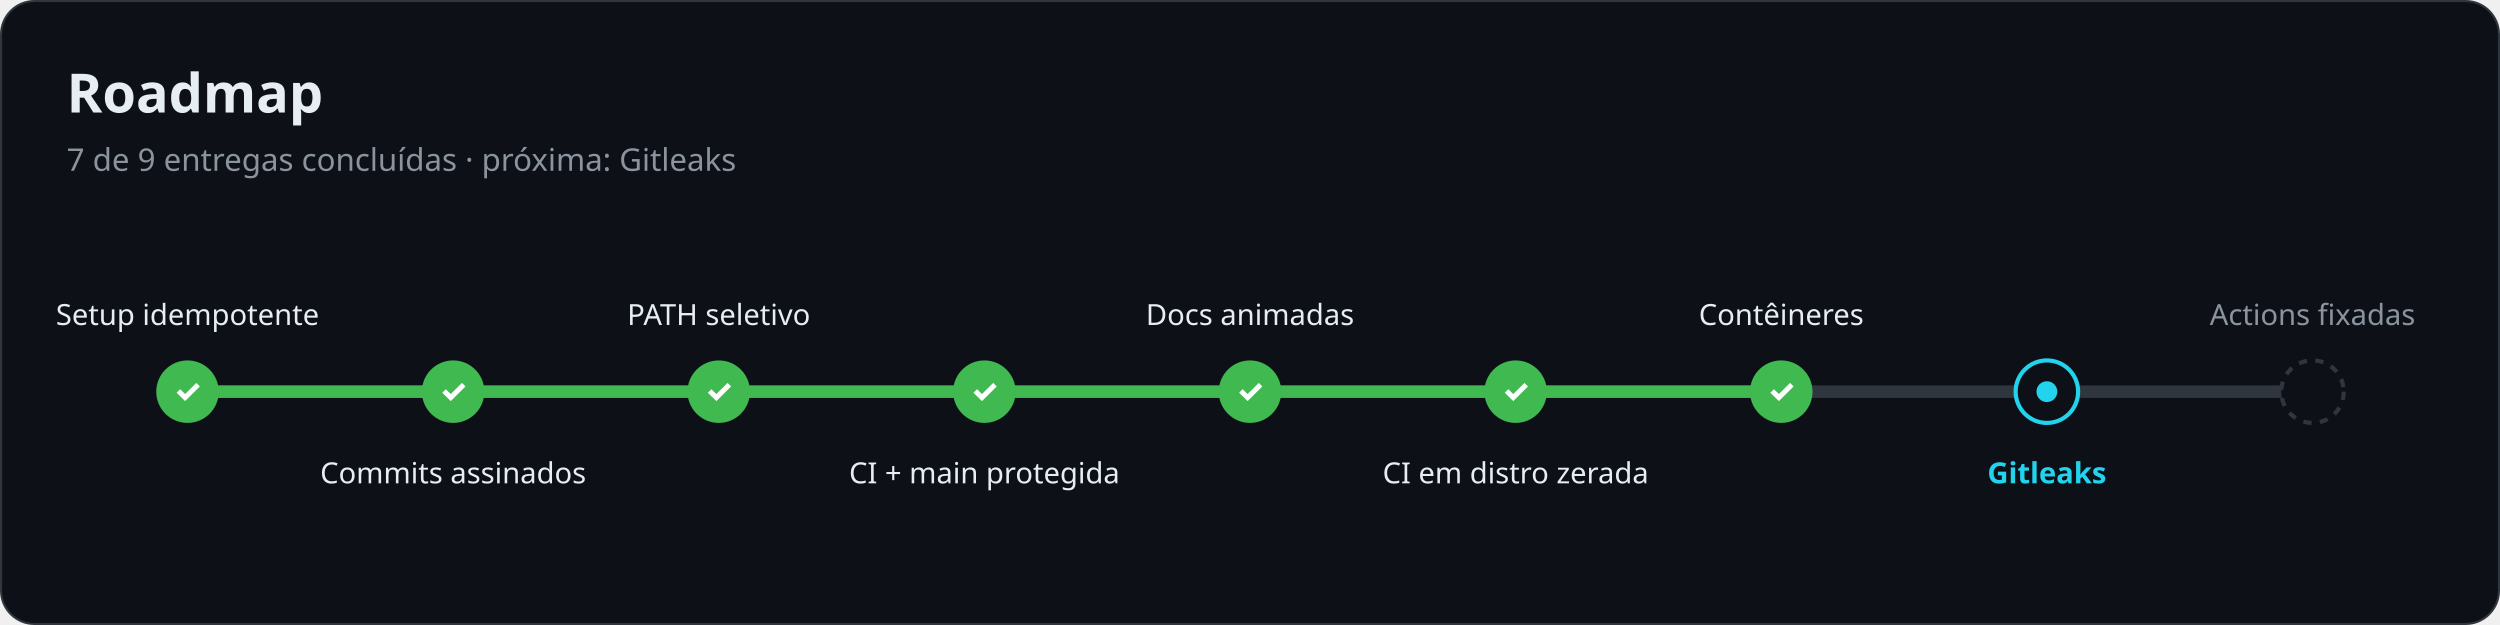
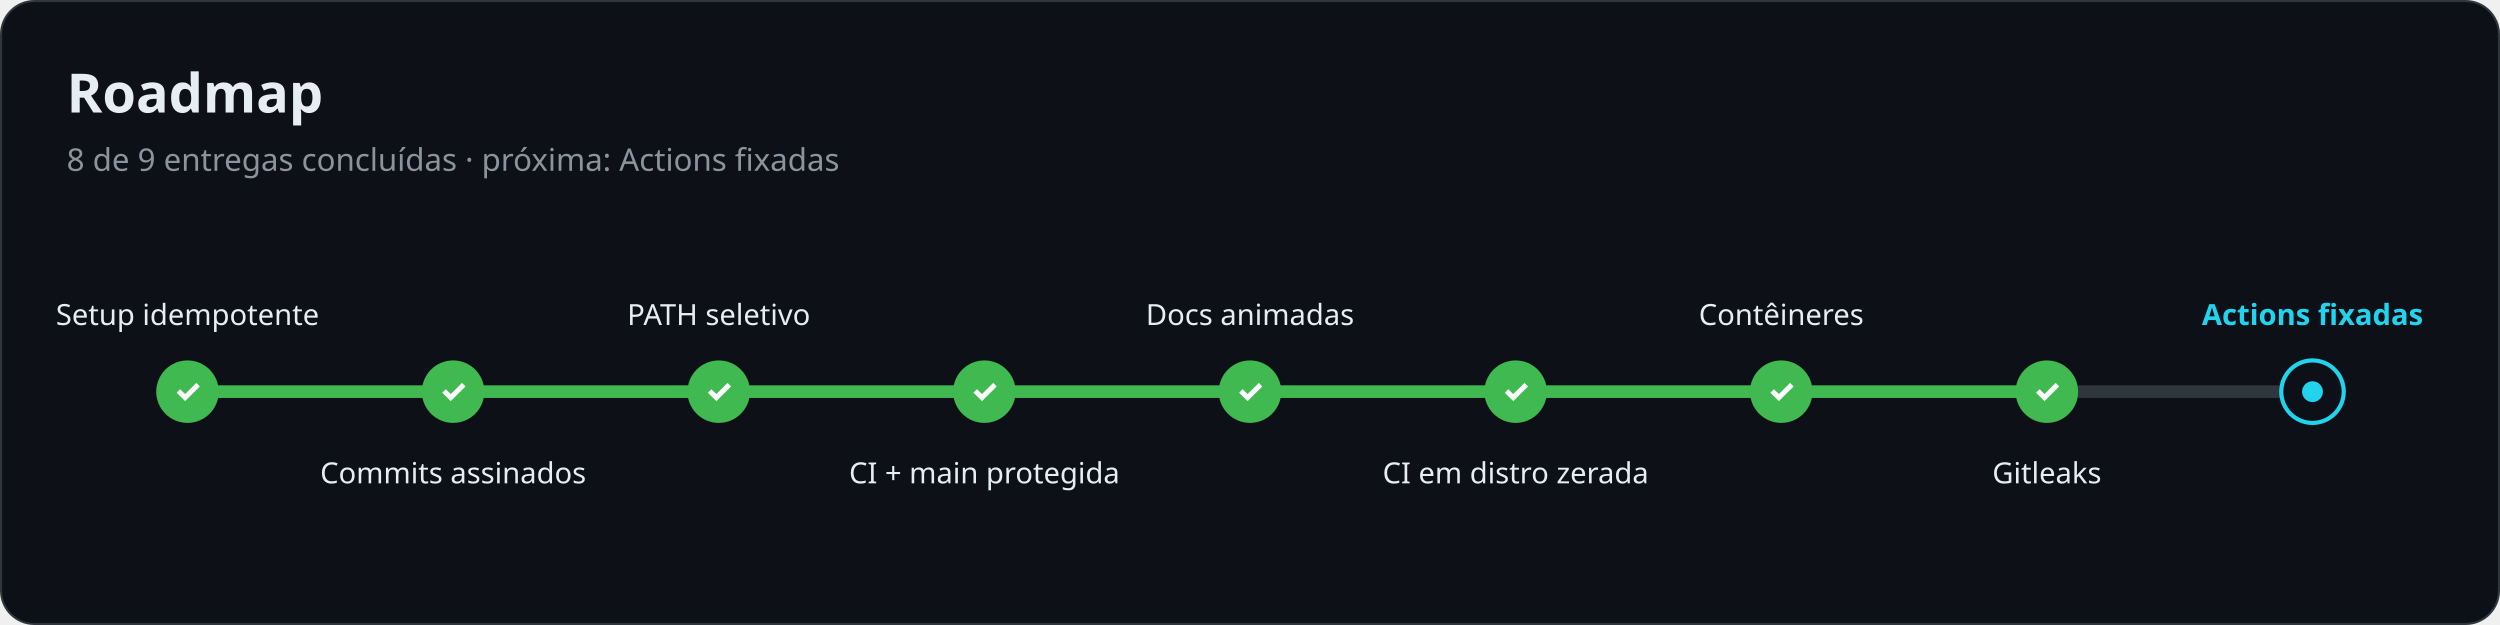
<svg xmlns="http://www.w3.org/2000/svg" width="1200" height="300" viewBox="0 0 1200 300" role="img" aria-labelledby="title desc">
  <style>text { font-family: -apple-system, BlinkMacSystemFont, 'Segoe UI', 'Noto Sans', Helvetica, Arial, sans-serif; } .title { font-size: 26px; font-weight: 800; fill: #e6edf3; } .sub { font-size: 15px; fill: #8b949e; } .mono { font-family: ui-monospace, SFMono-Regular, 'Cascadia Code', Consolas, 'DejaVu Sans Mono', 'Liberation Mono', monospace; }  .label { font-size: 14px; fill: #8b949e; } .label.done { fill: #e6edf3; } .label.next { fill: #22d3ee; font-weight: 700; } .check { font-size: 15px; font-weight: 800; fill: #ffffff; } .rfill { transform-box: fill-box; transform-origin: left center; animation: grow 1.4s 0.3s linear both; } @keyframes grow { from { transform: scaleX(0); } to { transform: scaleX(1); } } .pop { transform-box: fill-box; transform-origin: center; animation: pop 0.45s cubic-bezier(.3,1.6,.5,1) both; } @keyframes pop { from { opacity: 0; transform: scale(0.4); } to { opacity: 1; transform: scale(1); } } .fade { animation: fade 0.5s ease-out both; } @keyframes fade { from { opacity: 0; } to { opacity: 1; } } .ring { fill: none; stroke: #22d3ee; stroke-width: 2; opacity: 0; transform-box: fill-box; transform-origin: center; animation: ring 2s 2.2s ease-out infinite; } @keyframes ring { 0% { transform: scale(0.9); opacity: 0.7; } 100% { transform: scale(2); opacity: 0; } } @media (prefers-reduced-motion: reduce) { * { animation: none !important; } }</style>
  <rect x="0.5" y="0.5" width="1199" height="299" rx="16" fill="#0d1117" stroke="#30363d" />
  <text x="32" y="54" class="title">Roadmap</text>
-   <text x="32" y="82" class="sub">7 de 9 entregas concluídas · próxima: Gitleaks</text>
+   <text x="32" y="82" class="sub">8 de 9 entregas concluídas · próxima: Actions fixadas</text>
  <rect x="90" y="185" width="1020" height="6" rx="3" fill="#30363d" />
-   <rect class="rfill" x="90" y="185" width="765.0" height="6" rx="3" fill="#3fb950" />
+   <rect class="rfill" x="90" y="185" width="892.5" height="6" rx="3" fill="#3fb950" />
  <g class="pop" style="animation-delay:0.30s">
    <circle cx="90.0" cy="188" r="15" fill="#3fb950" />
    <text x="90.0" y="193" text-anchor="middle" class="check">✓</text>
  </g>
  <text x="90.0" y="156" text-anchor="middle" class="label done fade" style="animation-delay:0.30s">Setup idempotente</text>
-   <g class="pop" style="animation-delay:0.53s">
+   <g class="pop" style="animation-delay:0.50s">
    <circle cx="217.5" cy="188" r="15" fill="#3fb950" />
    <text x="217.5" y="193" text-anchor="middle" class="check">✓</text>
  </g>
-   <text x="217.5" y="232" text-anchor="middle" class="label done fade" style="animation-delay:0.53s">Commits assinados</text>
-   <g class="pop" style="animation-delay:0.77s">
+   <text x="217.5" y="232" text-anchor="middle" class="label done fade" style="animation-delay:0.50s">Commits assinados</text>
+   <g class="pop" style="animation-delay:0.70s">
    <circle cx="345.0" cy="188" r="15" fill="#3fb950" />
    <text x="345.0" y="193" text-anchor="middle" class="check">✓</text>
  </g>
-   <text x="345.0" y="156" text-anchor="middle" class="label done fade" style="animation-delay:0.77s">PATH seletivo</text>
-   <g class="pop" style="animation-delay:1.00s">
+   <text x="345.0" y="156" text-anchor="middle" class="label done fade" style="animation-delay:0.70s">PATH seletivo</text>
+   <g class="pop" style="animation-delay:0.90s">
    <circle cx="472.5" cy="188" r="15" fill="#3fb950" />
    <text x="472.5" y="193" text-anchor="middle" class="check">✓</text>
  </g>
-   <text x="472.5" y="232" text-anchor="middle" class="label done fade" style="animation-delay:1.00s">CI + main protegida</text>
-   <g class="pop" style="animation-delay:1.23s">
+   <text x="472.5" y="232" text-anchor="middle" class="label done fade" style="animation-delay:0.90s">CI + main protegida</text>
+   <g class="pop" style="animation-delay:1.10s">
    <circle cx="600.0" cy="188" r="15" fill="#3fb950" />
    <text x="600.0" y="193" text-anchor="middle" class="check">✓</text>
  </g>
-   <text x="600.0" y="156" text-anchor="middle" class="label done fade" style="animation-delay:1.23s">Docs animadas</text>
-   <g class="pop" style="animation-delay:1.47s">
+   <text x="600.0" y="156" text-anchor="middle" class="label done fade" style="animation-delay:1.10s">Docs animadas</text>
+   <g class="pop" style="animation-delay:1.30s">
    <circle cx="727.5" cy="188" r="15" fill="#3fb950" />
    <text x="727.5" y="193" text-anchor="middle" class="check">✓</text>
  </g>
-   <text x="727.5" y="232" text-anchor="middle" class="label done fade" style="animation-delay:1.47s">CI em distro zerada</text>
-   <g class="pop" style="animation-delay:1.70s">
+   <text x="727.5" y="232" text-anchor="middle" class="label done fade" style="animation-delay:1.30s">CI em distro zerada</text>
+   <g class="pop" style="animation-delay:1.50s">
    <circle cx="855.0" cy="188" r="15" fill="#3fb950" />
    <text x="855.0" y="193" text-anchor="middle" class="check">✓</text>
  </g>
-   <text x="855.0" y="156" text-anchor="middle" class="label done fade" style="animation-delay:1.70s">Contêineres</text>
+   <text x="855.0" y="156" text-anchor="middle" class="label done fade" style="animation-delay:1.50s">Contêineres</text>
+   <g class="pop" style="animation-delay:1.70s">
+     <circle cx="982.5" cy="188" r="15" fill="#3fb950" />
+     <text x="982.5" y="193" text-anchor="middle" class="check">✓</text>
+   </g>
+   <text x="982.5" y="232" text-anchor="middle" class="label done fade" style="animation-delay:1.70s">Gitleaks</text>
  <g class="pop" style="animation-delay:1.90s">
-     <circle class="ring" cx="982.5" cy="188" r="15" />
-     <circle cx="982.5" cy="188" r="15" fill="#0d1117" stroke="#22d3ee" stroke-width="2" />
-     <circle cx="982.5" cy="188" r="5" fill="#22d3ee" />
+     <circle class="ring" cx="1110.0" cy="188" r="15" />
+     <circle cx="1110.0" cy="188" r="15" fill="#0d1117" stroke="#22d3ee" stroke-width="2" />
+     <circle cx="1110.0" cy="188" r="5" fill="#22d3ee" />
  </g>
-   <text x="982.5" y="232" text-anchor="middle" class="label next fade" style="animation-delay:1.90s">Gitleaks</text>
-   <g class="pop" style="animation-delay:2.02s">
-     <circle cx="1110.0" cy="188" r="15" fill="#0d1117" stroke="#30363d" stroke-width="2" stroke-dasharray="4 4" />
-   </g>
-   <text x="1110.0" y="156" text-anchor="middle" class="label todo fade" style="animation-delay:2.02s">Actions fixadas</text>
+   <text x="1110.0" y="156" text-anchor="middle" class="label next fade" style="animation-delay:1.90s">Actions fixadas</text>
</svg>
